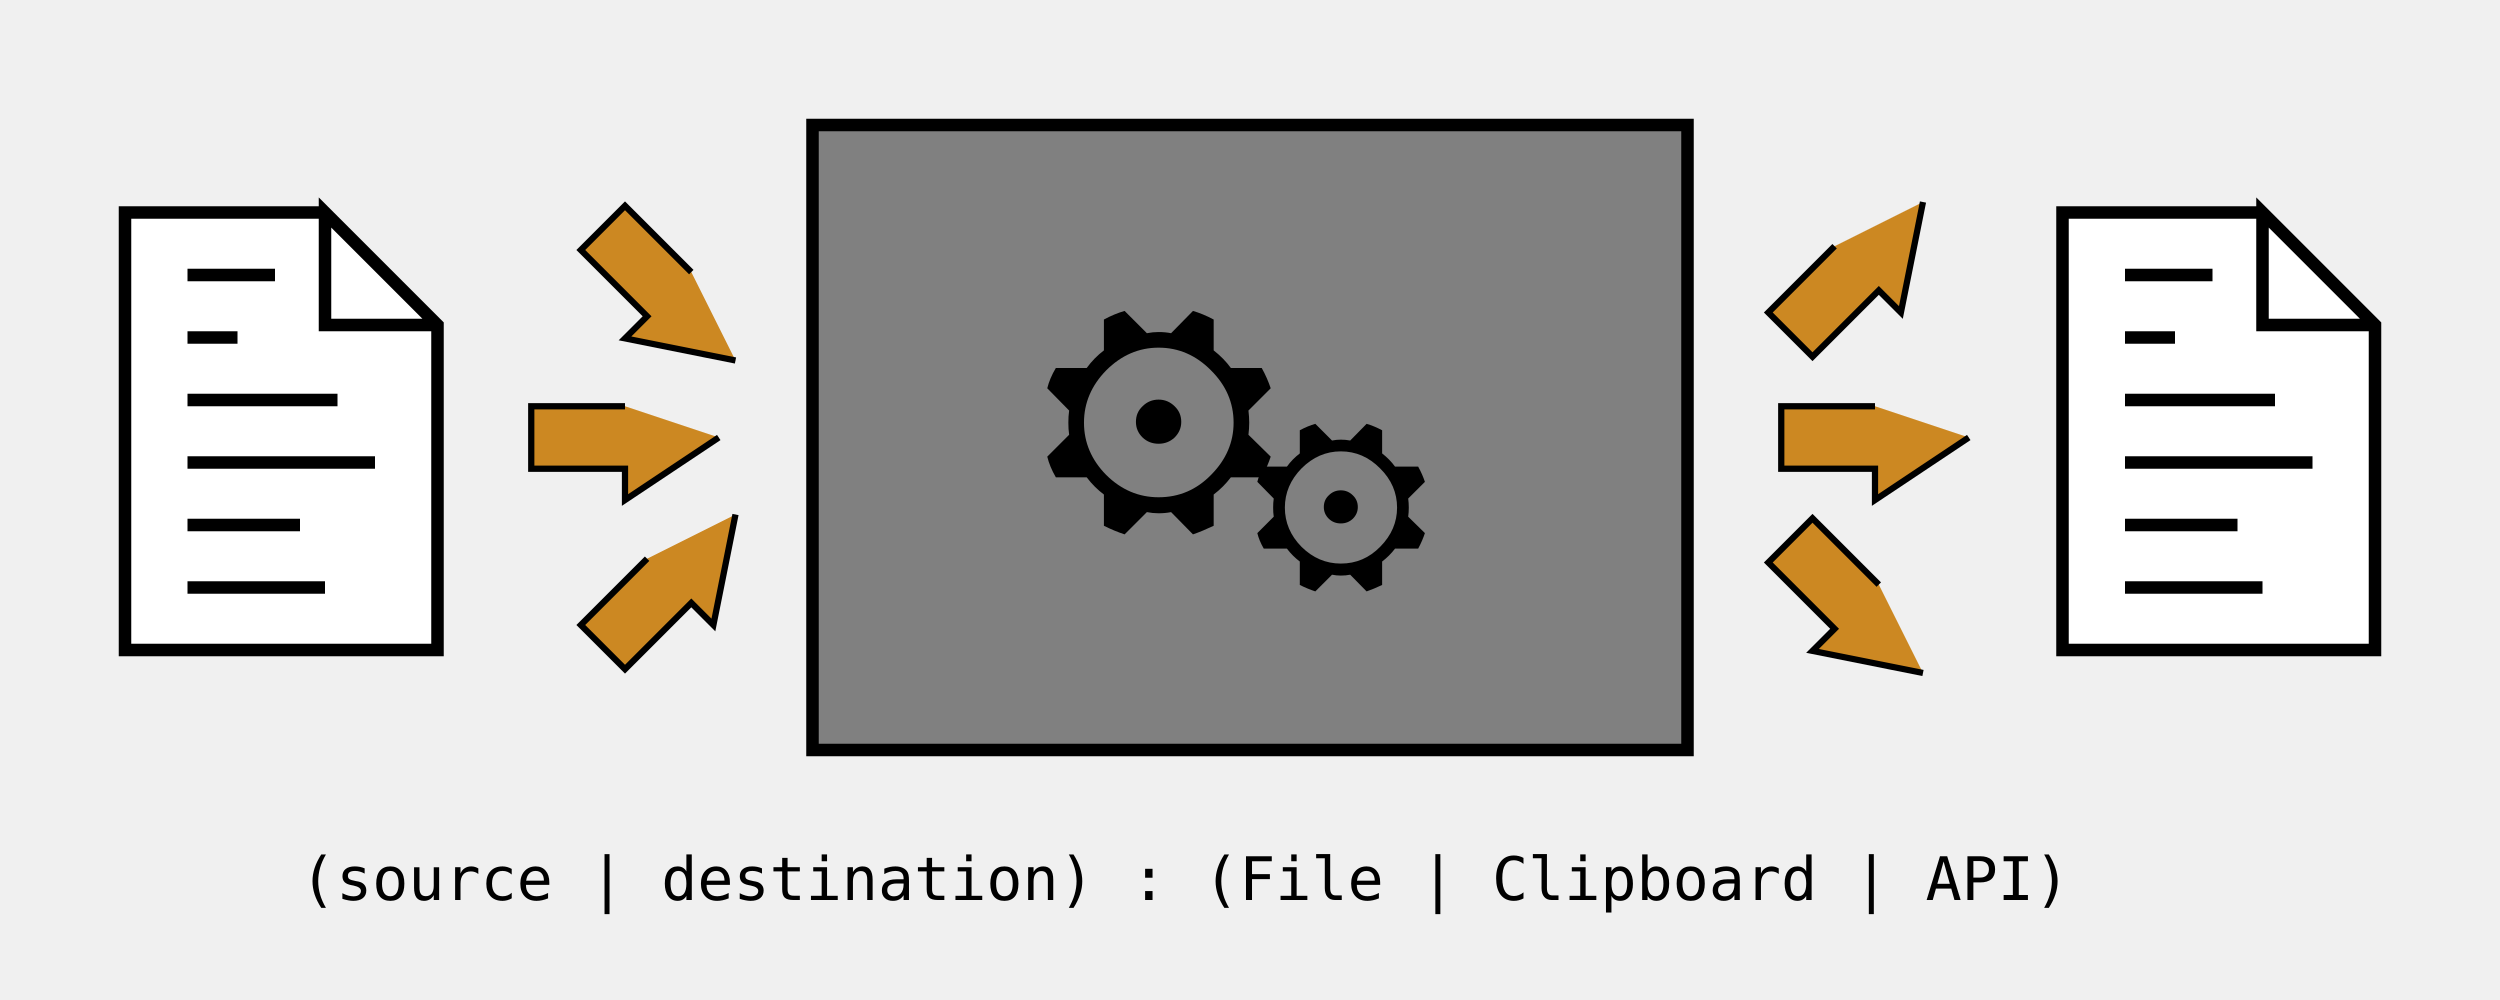
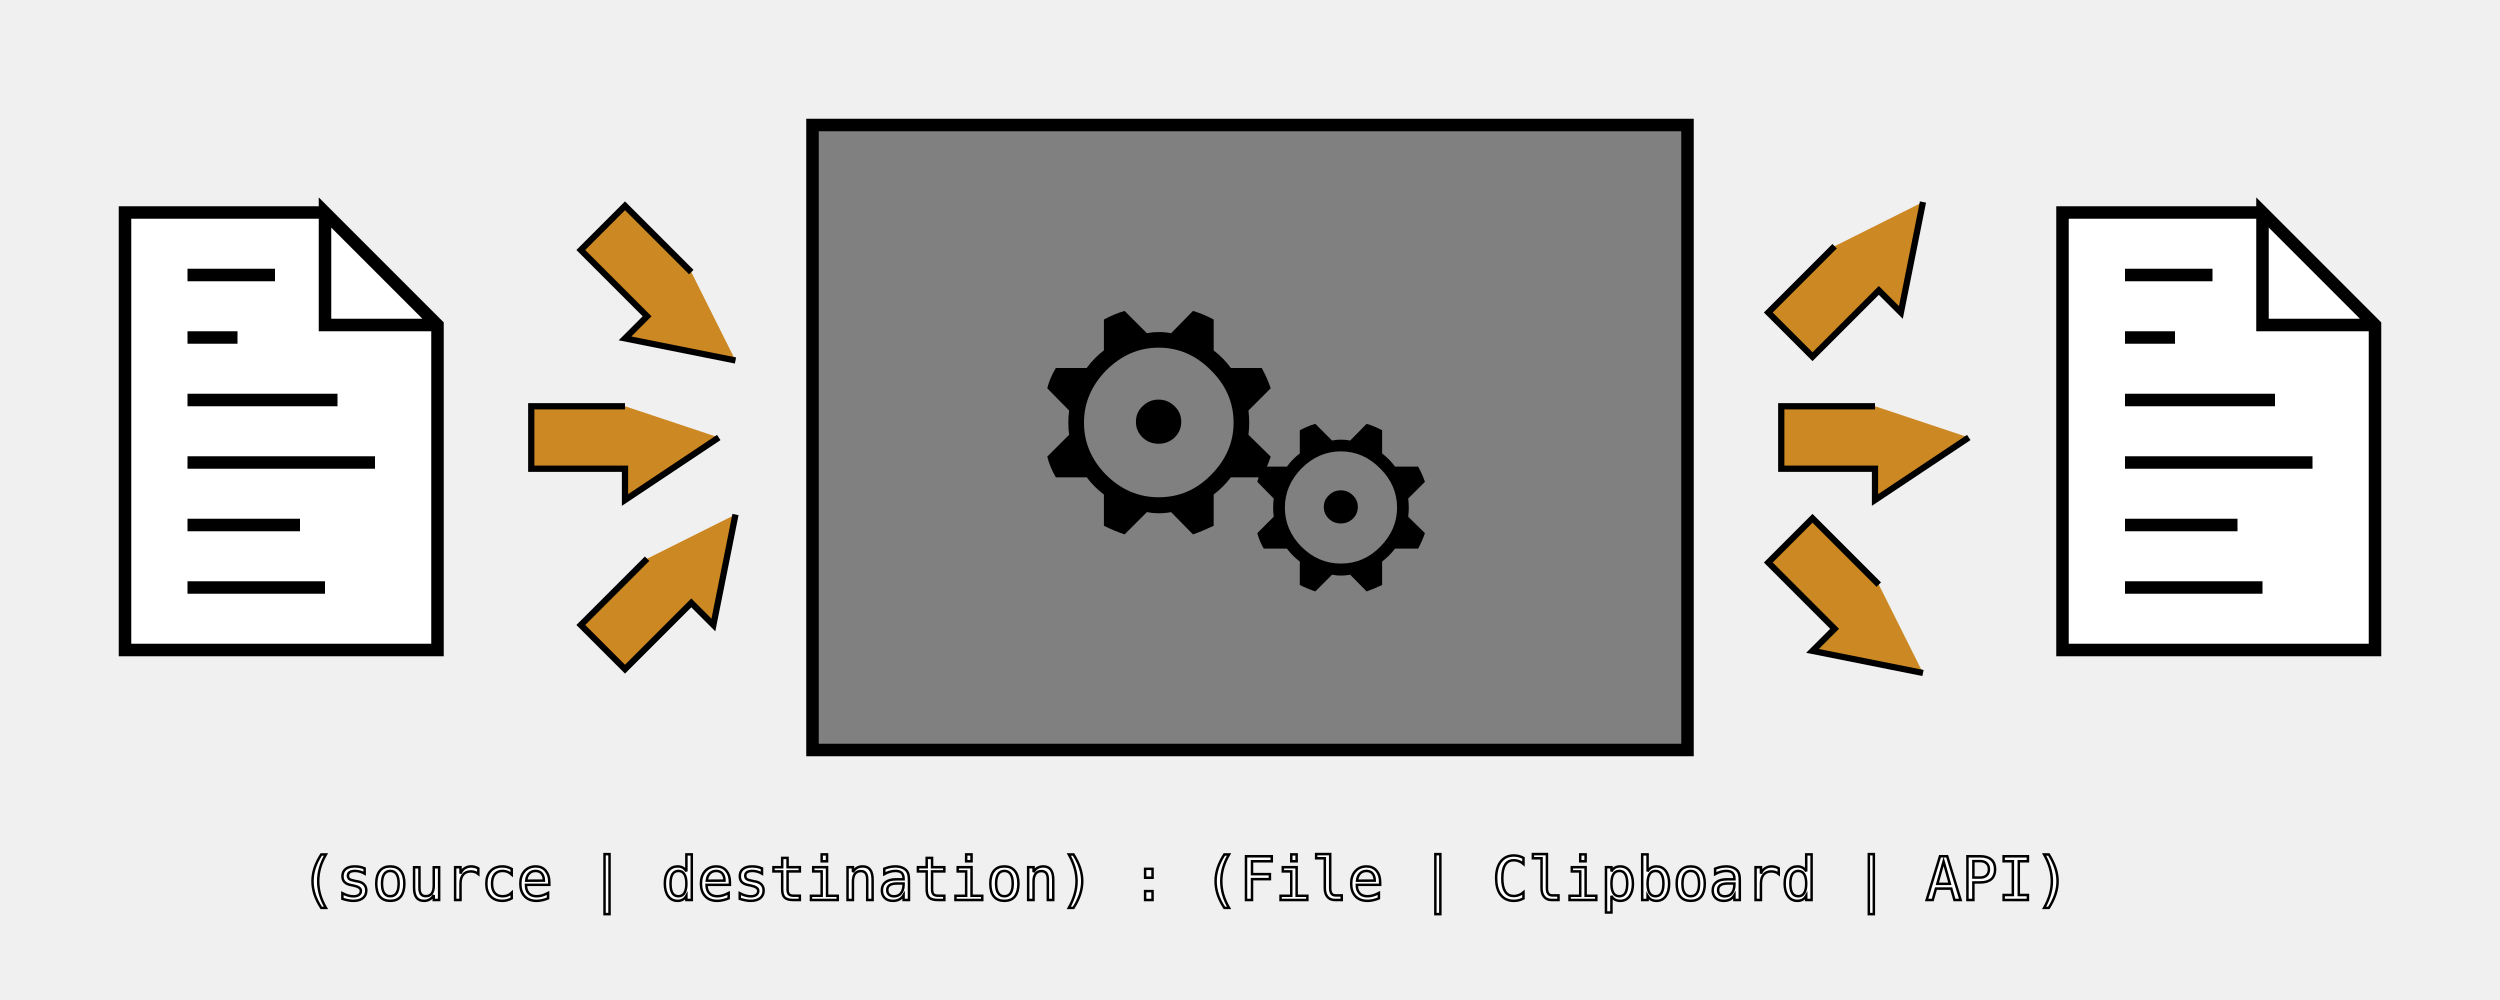
<svg xmlns="http://www.w3.org/2000/svg" viewBox="0 0 200 80">
  <defs>
    <style>
.arrow{fill:#cc8822;stroke:black;}
.file{fill:white;stroke:black;}
.screen{fill:gray;stroke:black;}
- .src{font-family:monospace;}
+ .src{stroke:black;stroke-width:0.5px;fill:white;font-family:monospace;}
</style>
    <path id="file" class="file" d="M16,0l-16,0l0,35l25,0l0,-26l-9,-9l0,9l9,0M5,5l7,0M5,10l4,0M5,15l12,0M5,20l15,0M5,25l9,0M5,30l11,0" />
    <path id="screen" class="screen" d="M0,0l70,0l0,50l-70,0z" />
    <path id="arrow" class="arrow" d="M25,0l-15,10l0,-5l-15,0l0-10l15,0,l0,-5z" />
    <text id="gear" class="gear">⚙</text>
    <text id="src" class="src">(source | destination) : (File | Clipboard | API)</text>
  </defs>
  <g>
    <g transform="translate(0,-5)">
      <use href="#file" transform="translate(10,22)" />
      <use href="#screen" transform="translate(65,15)" />
      <use href="#gear" transform="translate(83,46),scale(2,2)" />
      <use href="#gear" transform="translate(100,51),scale(1.5,1.5)" />
      <use href="#arrow" transform="translate(50,25),rotate(45),scale(0.5)" />
      <use href="#arrow" transform="translate(45,40),scale(0.5)" />
      <use href="#arrow" transform="translate(50,55),rotate(-45),scale(0.5)" />
      <use href="#file" transform="translate(165,22)" />
      <use href="#arrow" transform="translate(145,30),rotate(-45),scale(0.5)" />
      <use href="#arrow" transform="translate(145,40),scale(0.5)" />
      <use href="#arrow" transform="translate(145,50),rotate(45),scale(0.5)" />
    </g>
    <use href="#src" transform="translate(24,72),scale(0.4)" />
  </g>
</svg>
